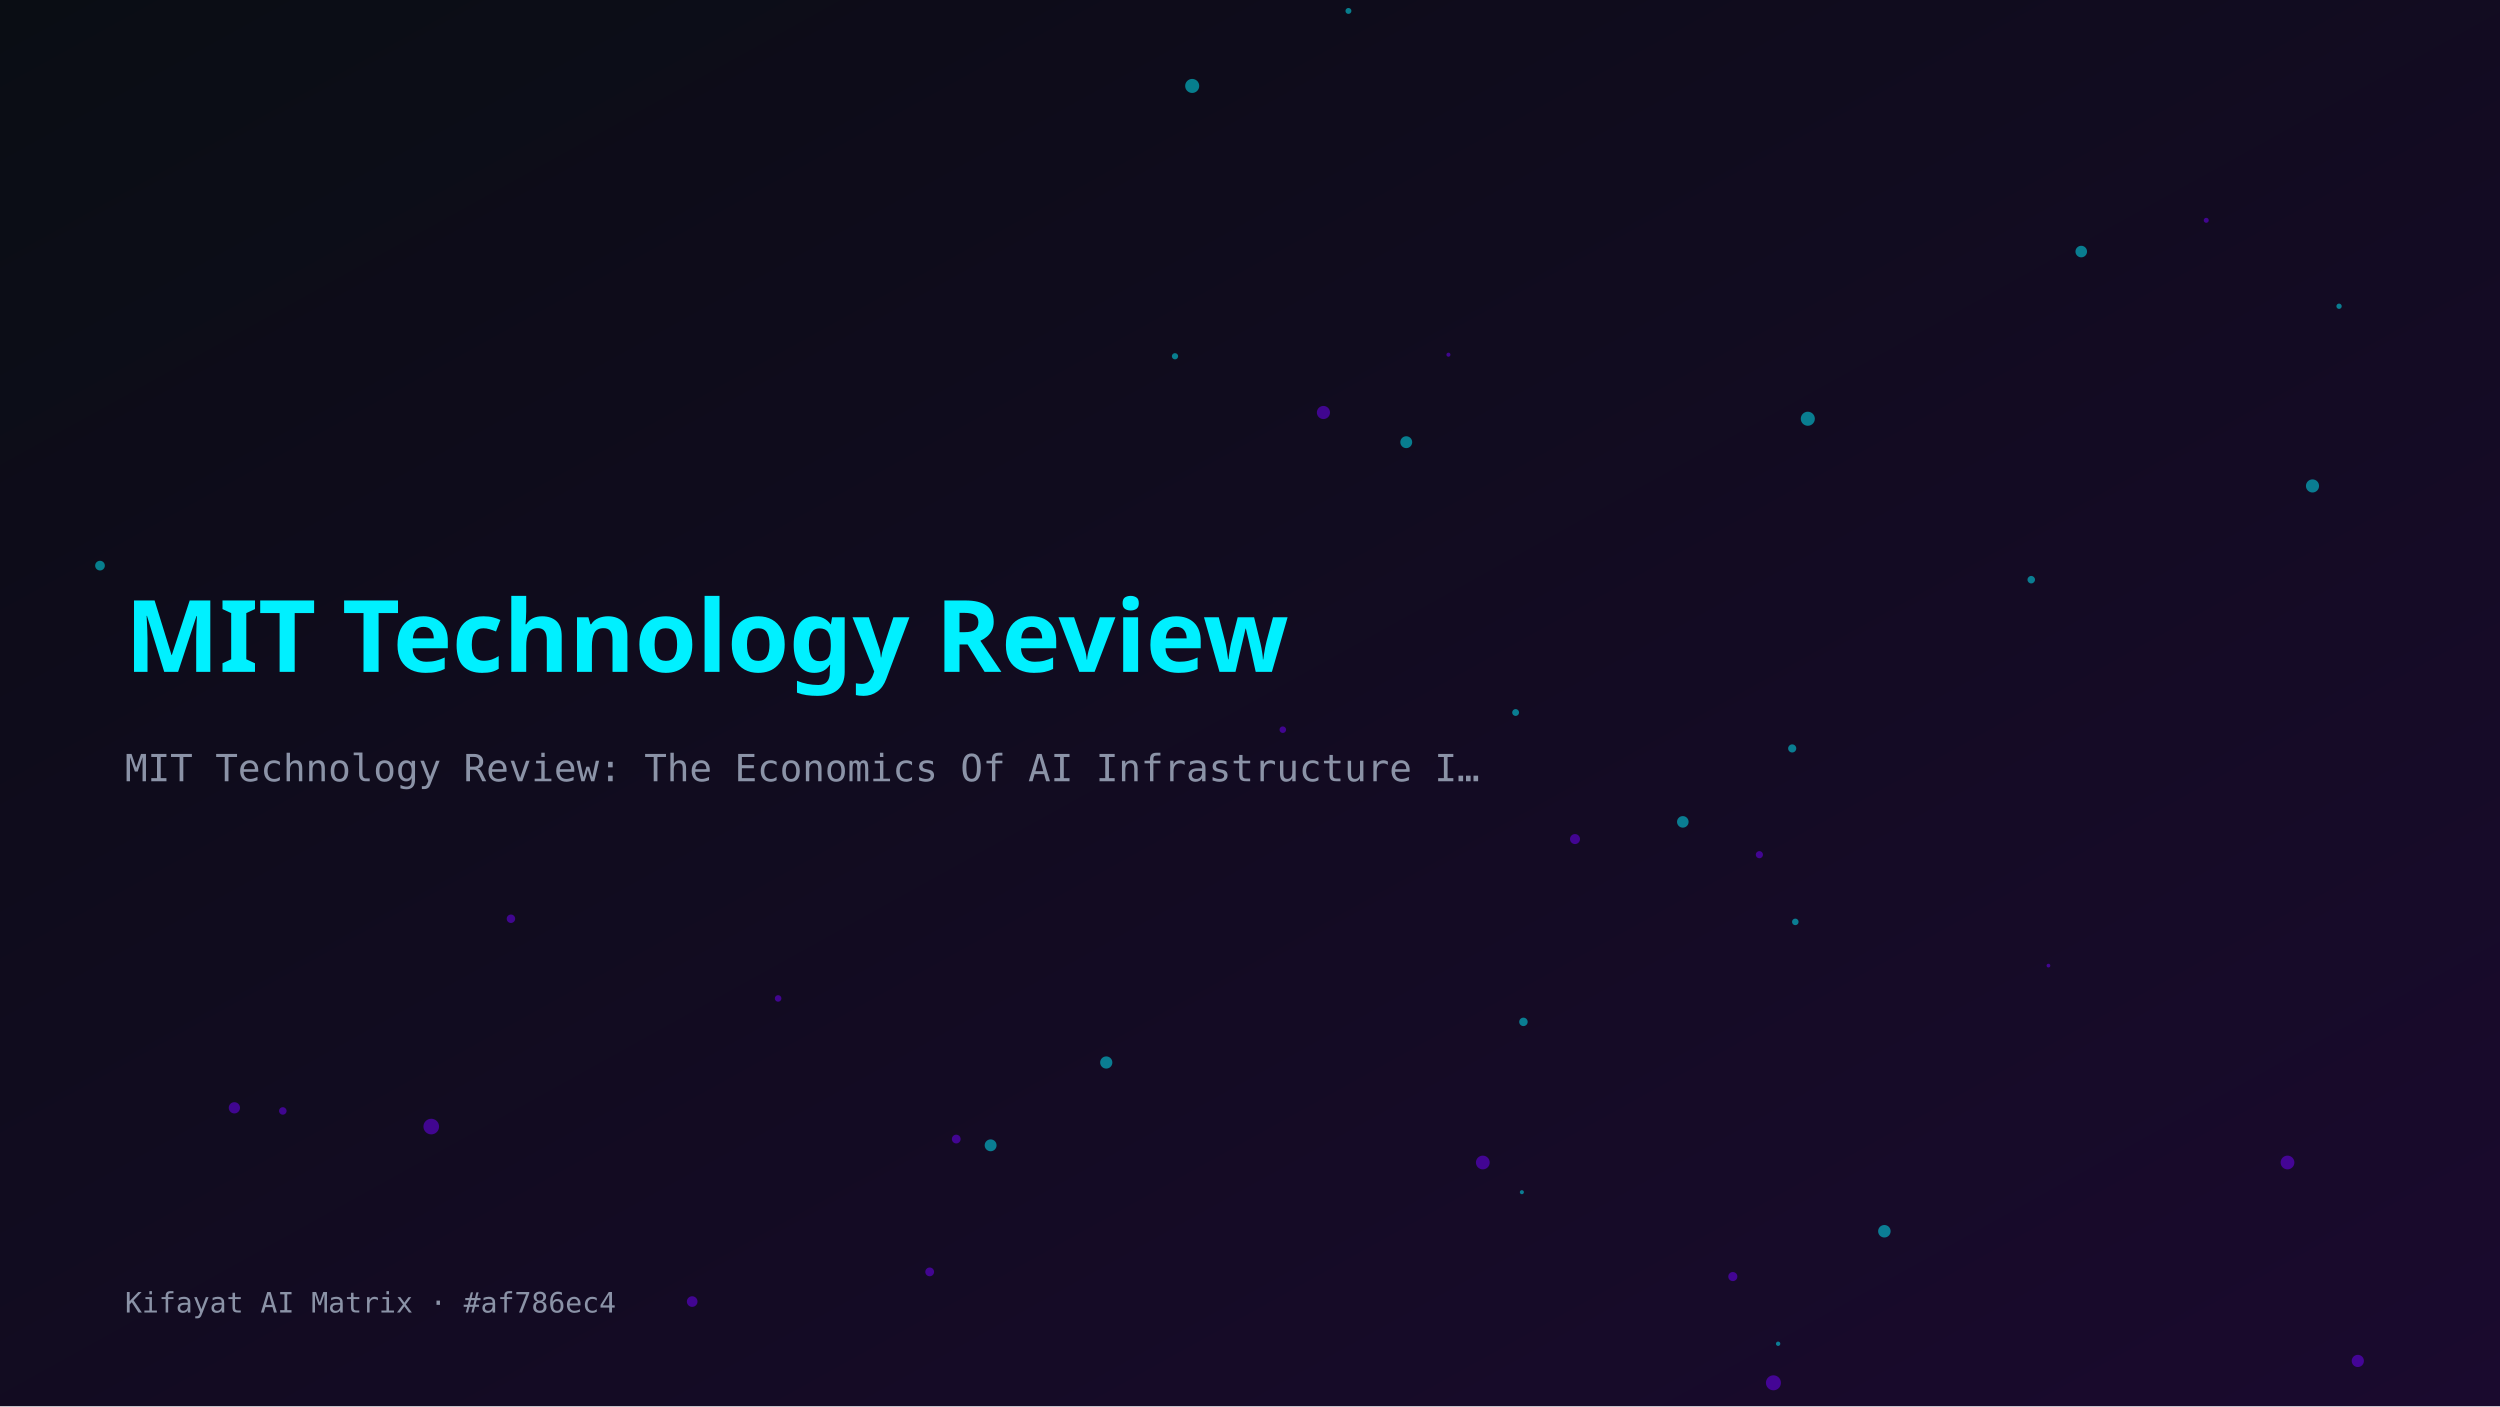
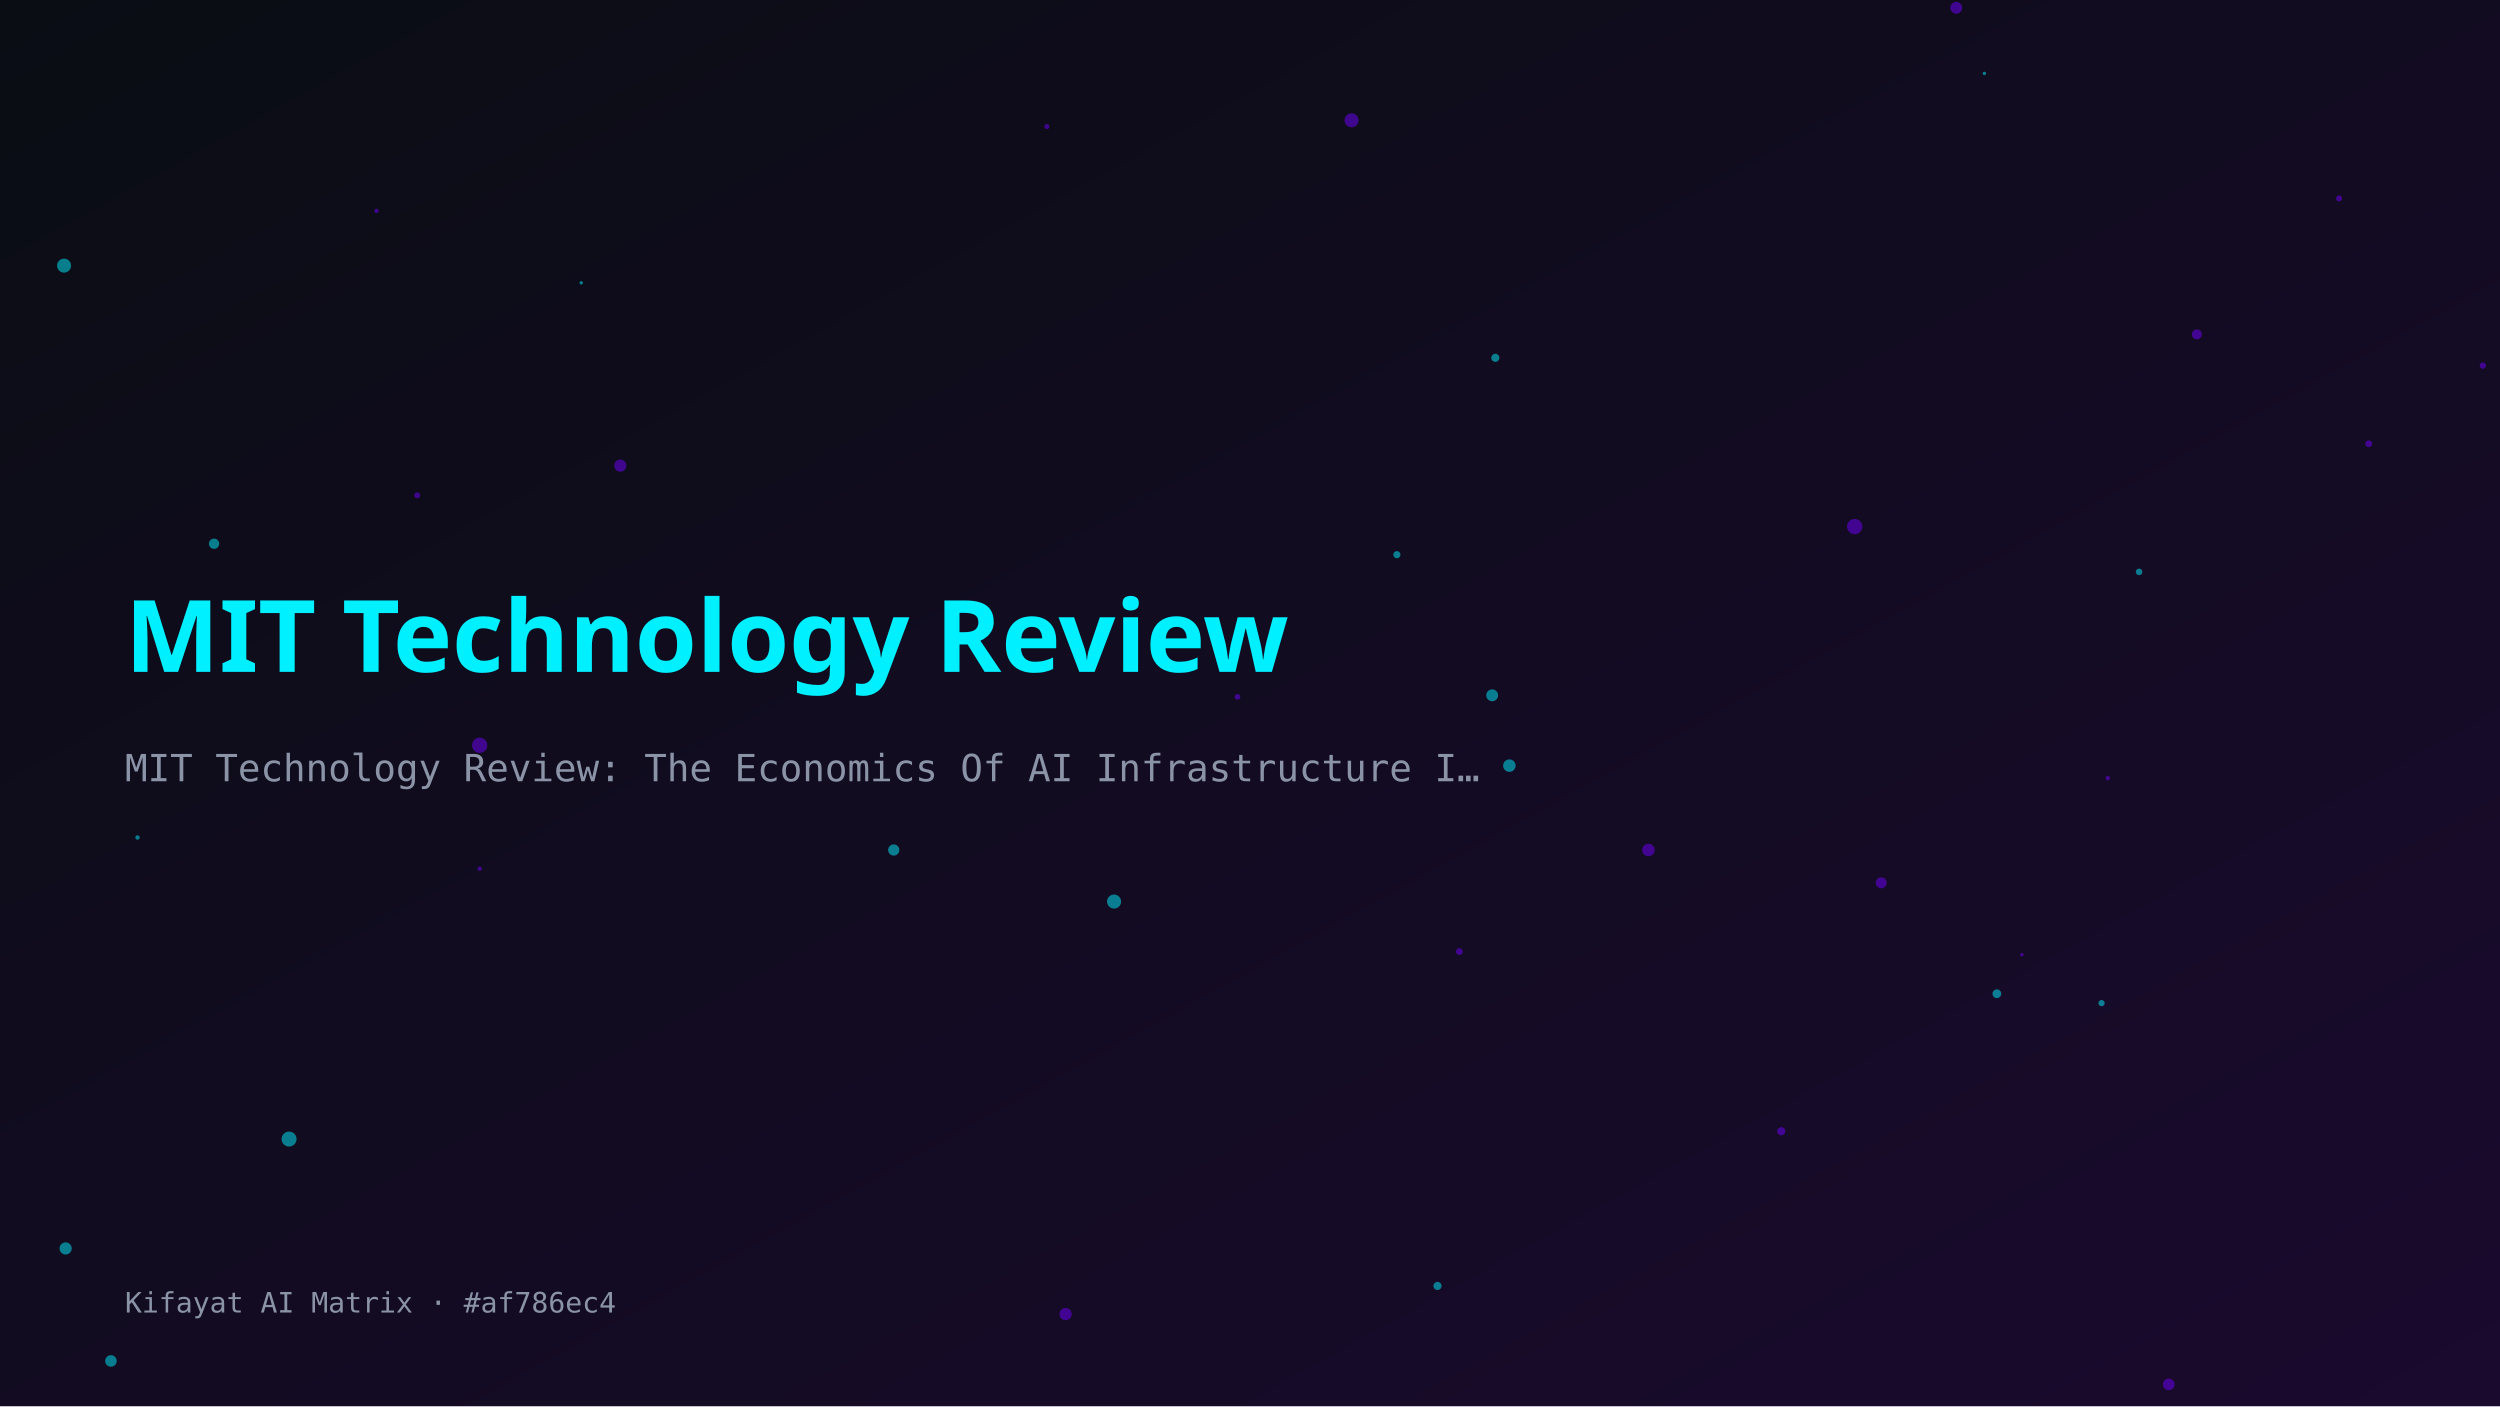
<svg xmlns="http://www.w3.org/2000/svg" width="1600" height="900" viewBox="0 0 1600 900">
  <defs>
    <linearGradient id="g" x1="0" y1="0" x2="1" y2="1">
      <stop offset="0" stop-color="#0A0D14" />
      <stop offset="1" stop-color="#1a0a2e" />
    </linearGradient>
  </defs>
  <rect width="1600" height="900" fill="url(#g)" />
-   <circle cx="900" cy="283" r="3.8" fill="#00F0FF" opacity="0.5" />
-   <circle cx="863" cy="7" r="1.9" fill="#00F0FF" opacity="0.5" />
-   <circle cx="975" cy="654" r="2.7" fill="#00F0FF" opacity="0.5" />
-   <circle cx="634" cy="733" r="3.8" fill="#00F0FF" opacity="0.5" />
-   <circle cx="150" cy="709" r="3.6" fill="#7000FF" opacity="0.5" />
-   <circle cx="708" cy="680" r="3.9" fill="#00F0FF" opacity="0.5" />
-   <circle cx="1509" cy="871" r="3.9" fill="#7000FF" opacity="0.5" />
-   <circle cx="821" cy="467" r="2.1" fill="#7000FF" opacity="0.5" />
-   <circle cx="443" cy="833" r="3.4" fill="#7000FF" opacity="0.5" />
-   <circle cx="763" cy="55" r="4.5" fill="#00F0FF" opacity="0.5" />
-   <circle cx="1464" cy="744" r="4.4" fill="#7000FF" opacity="0.5" />
-   <circle cx="1497" cy="196" r="1.7" fill="#00F0FF" opacity="0.5" />
-   <circle cx="595" cy="814" r="2.8" fill="#7000FF" opacity="0.5" />
-   <circle cx="1008" cy="537" r="3.2" fill="#7000FF" opacity="0.5" />
-   <circle cx="181" cy="711" r="2.4" fill="#7000FF" opacity="0.5" />
-   <circle cx="1206" cy="788" r="4.0" fill="#00F0FF" opacity="0.5" />
-   <circle cx="1300" cy="371" r="2.4" fill="#00F0FF" opacity="0.5" />
-   <circle cx="1149" cy="590" r="2.1" fill="#00F0FF" opacity="0.5" />
-   <circle cx="1126" cy="547" r="2.3" fill="#7000FF" opacity="0.5" />
-   <circle cx="752" cy="228" r="2.0" fill="#00F0FF" opacity="0.5" />
-   <circle cx="1135" cy="885" r="4.8" fill="#7000FF" opacity="0.5" />
-   <circle cx="927" cy="227" r="1.3" fill="#7000FF" opacity="0.5" />
-   <circle cx="1412" cy="141" r="1.6" fill="#7000FF" opacity="0.5" />
-   <circle cx="974" cy="763" r="1.3" fill="#00F0FF" opacity="0.5" />
-   <circle cx="1311" cy="618" r="1.2" fill="#7000FF" opacity="0.5" />
-   <circle cx="327" cy="588" r="2.7" fill="#7000FF" opacity="0.5" />
-   <circle cx="1480" cy="311" r="4.2" fill="#00F0FF" opacity="0.5" />
-   <circle cx="1138" cy="860" r="1.4" fill="#00F0FF" opacity="0.5" />
-   <circle cx="949" cy="744" r="4.4" fill="#7000FF" opacity="0.5" />
-   <circle cx="612" cy="729" r="2.8" fill="#7000FF" opacity="0.5" />
-   <circle cx="847" cy="264" r="4.2" fill="#7000FF" opacity="0.5" />
-   <circle cx="1157" cy="268" r="4.5" fill="#00F0FF" opacity="0.5" />
-   <circle cx="1077" cy="526" r="3.7" fill="#00F0FF" opacity="0.5" />
-   <circle cx="1109" cy="817" r="2.9" fill="#7000FF" opacity="0.5" />
-   <circle cx="970" cy="456" r="2.2" fill="#00F0FF" opacity="0.5" />
-   <circle cx="64" cy="362" r="3.1" fill="#00F0FF" opacity="0.5" />
-   <circle cx="498" cy="639" r="2.1" fill="#7000FF" opacity="0.5" />
-   <circle cx="1147" cy="479" r="2.6" fill="#00F0FF" opacity="0.5" />
-   <circle cx="1332" cy="161" r="3.7" fill="#00F0FF" opacity="0.5" />
-   <circle cx="276" cy="721" r="5.0" fill="#7000FF" opacity="0.5" />
+   <circle cx="957" cy="229" r="2.6" fill="#00F0FF" opacity="0.5" />
+   <circle cx="1369" cy="366" r="2.1" fill="#00F0FF" opacity="0.5" />
+   <circle cx="1140" cy="724" r="2.6" fill="#7000FF" opacity="0.5" />
+   <circle cx="1270" cy="47" r="1.1" fill="#00F0FF" opacity="0.5" />
+   <circle cx="865" cy="77" r="4.5" fill="#7000FF" opacity="0.5" />
+   <circle cx="1388" cy="886" r="3.7" fill="#7000FF" opacity="0.5" />
+   <circle cx="966" cy="490" r="4.0" fill="#00F0FF" opacity="0.5" />
+   <circle cx="397" cy="298" r="3.9" fill="#7000FF" opacity="0.5" />
+   <circle cx="1497" cy="127" r="1.9" fill="#7000FF" opacity="0.5" />
+   <circle cx="1294" cy="611" r="1.1" fill="#7000FF" opacity="0.5" />
+   <circle cx="572" cy="544" r="3.6" fill="#00F0FF" opacity="0.5" />
+   <circle cx="1349" cy="498" r="1.4" fill="#7000FF" opacity="0.5" />
+   <circle cx="307" cy="556" r="1.4" fill="#7000FF" opacity="0.5" />
+   <circle cx="88" cy="536" r="1.4" fill="#00F0FF" opacity="0.5" />
+   <circle cx="894" cy="355" r="2.3" fill="#00F0FF" opacity="0.5" />
+   <circle cx="1516" cy="284" r="2.2" fill="#7000FF" opacity="0.5" />
+   <circle cx="185" cy="729" r="4.8" fill="#00F0FF" opacity="0.5" />
+   <circle cx="1204" cy="565" r="3.5" fill="#7000FF" opacity="0.5" />
+   <circle cx="934" cy="609" r="2.2" fill="#7000FF" opacity="0.5" />
+   <circle cx="241" cy="135" r="1.4" fill="#7000FF" opacity="0.5" />
+   <circle cx="792" cy="446" r="1.8" fill="#7000FF" opacity="0.5" />
+   <circle cx="920" cy="823" r="2.6" fill="#00F0FF" opacity="0.5" />
+   <circle cx="1589" cy="234" r="2.0" fill="#7000FF" opacity="0.5" />
+   <circle cx="670" cy="81" r="1.6" fill="#7000FF" opacity="0.5" />
+   <circle cx="71" cy="871" r="3.7" fill="#00F0FF" opacity="0.5" />
+   <circle cx="955" cy="445" r="3.8" fill="#00F0FF" opacity="0.5" />
+   <circle cx="42" cy="799" r="3.9" fill="#00F0FF" opacity="0.5" />
+   <circle cx="1345" cy="642" r="2.0" fill="#00F0FF" opacity="0.5" />
+   <circle cx="1187" cy="337" r="4.9" fill="#7000FF" opacity="0.5" />
+   <circle cx="372" cy="181" r="1.1" fill="#00F0FF" opacity="0.5" />
+   <circle cx="137" cy="348" r="3.3" fill="#00F0FF" opacity="0.5" />
+   <circle cx="1278" cy="636" r="2.8" fill="#00F0FF" opacity="0.5" />
+   <circle cx="713" cy="577" r="4.5" fill="#00F0FF" opacity="0.5" />
+   <circle cx="307" cy="477" r="4.9" fill="#7000FF" opacity="0.5" />
+   <circle cx="1406" cy="214" r="3.2" fill="#7000FF" opacity="0.5" />
+   <circle cx="267" cy="317" r="1.9" fill="#7000FF" opacity="0.5" />
+   <circle cx="1252" cy="5" r="3.8" fill="#7000FF" opacity="0.5" />
+   <circle cx="682" cy="841" r="3.9" fill="#7000FF" opacity="0.5" />
+   <circle cx="41" cy="170" r="4.5" fill="#00F0FF" opacity="0.5" />
+   <circle cx="1055" cy="544" r="4.0" fill="#7000FF" opacity="0.5" />
  <text x="80" y="430" font-family="sans-serif" font-size="64" font-weight="700" fill="#00F0FF">MIT Technology Review</text>
  <text x="80" y="500" font-family="monospace" font-size="24" fill="#8B93A7">MIT Technology Review: The Economics Of AI Infrastructure I…</text>
  <text x="80" y="840" font-family="monospace" font-size="18" fill="#8B93A7">Kifayat AI Matrix · #af786ec4</text>
</svg>
